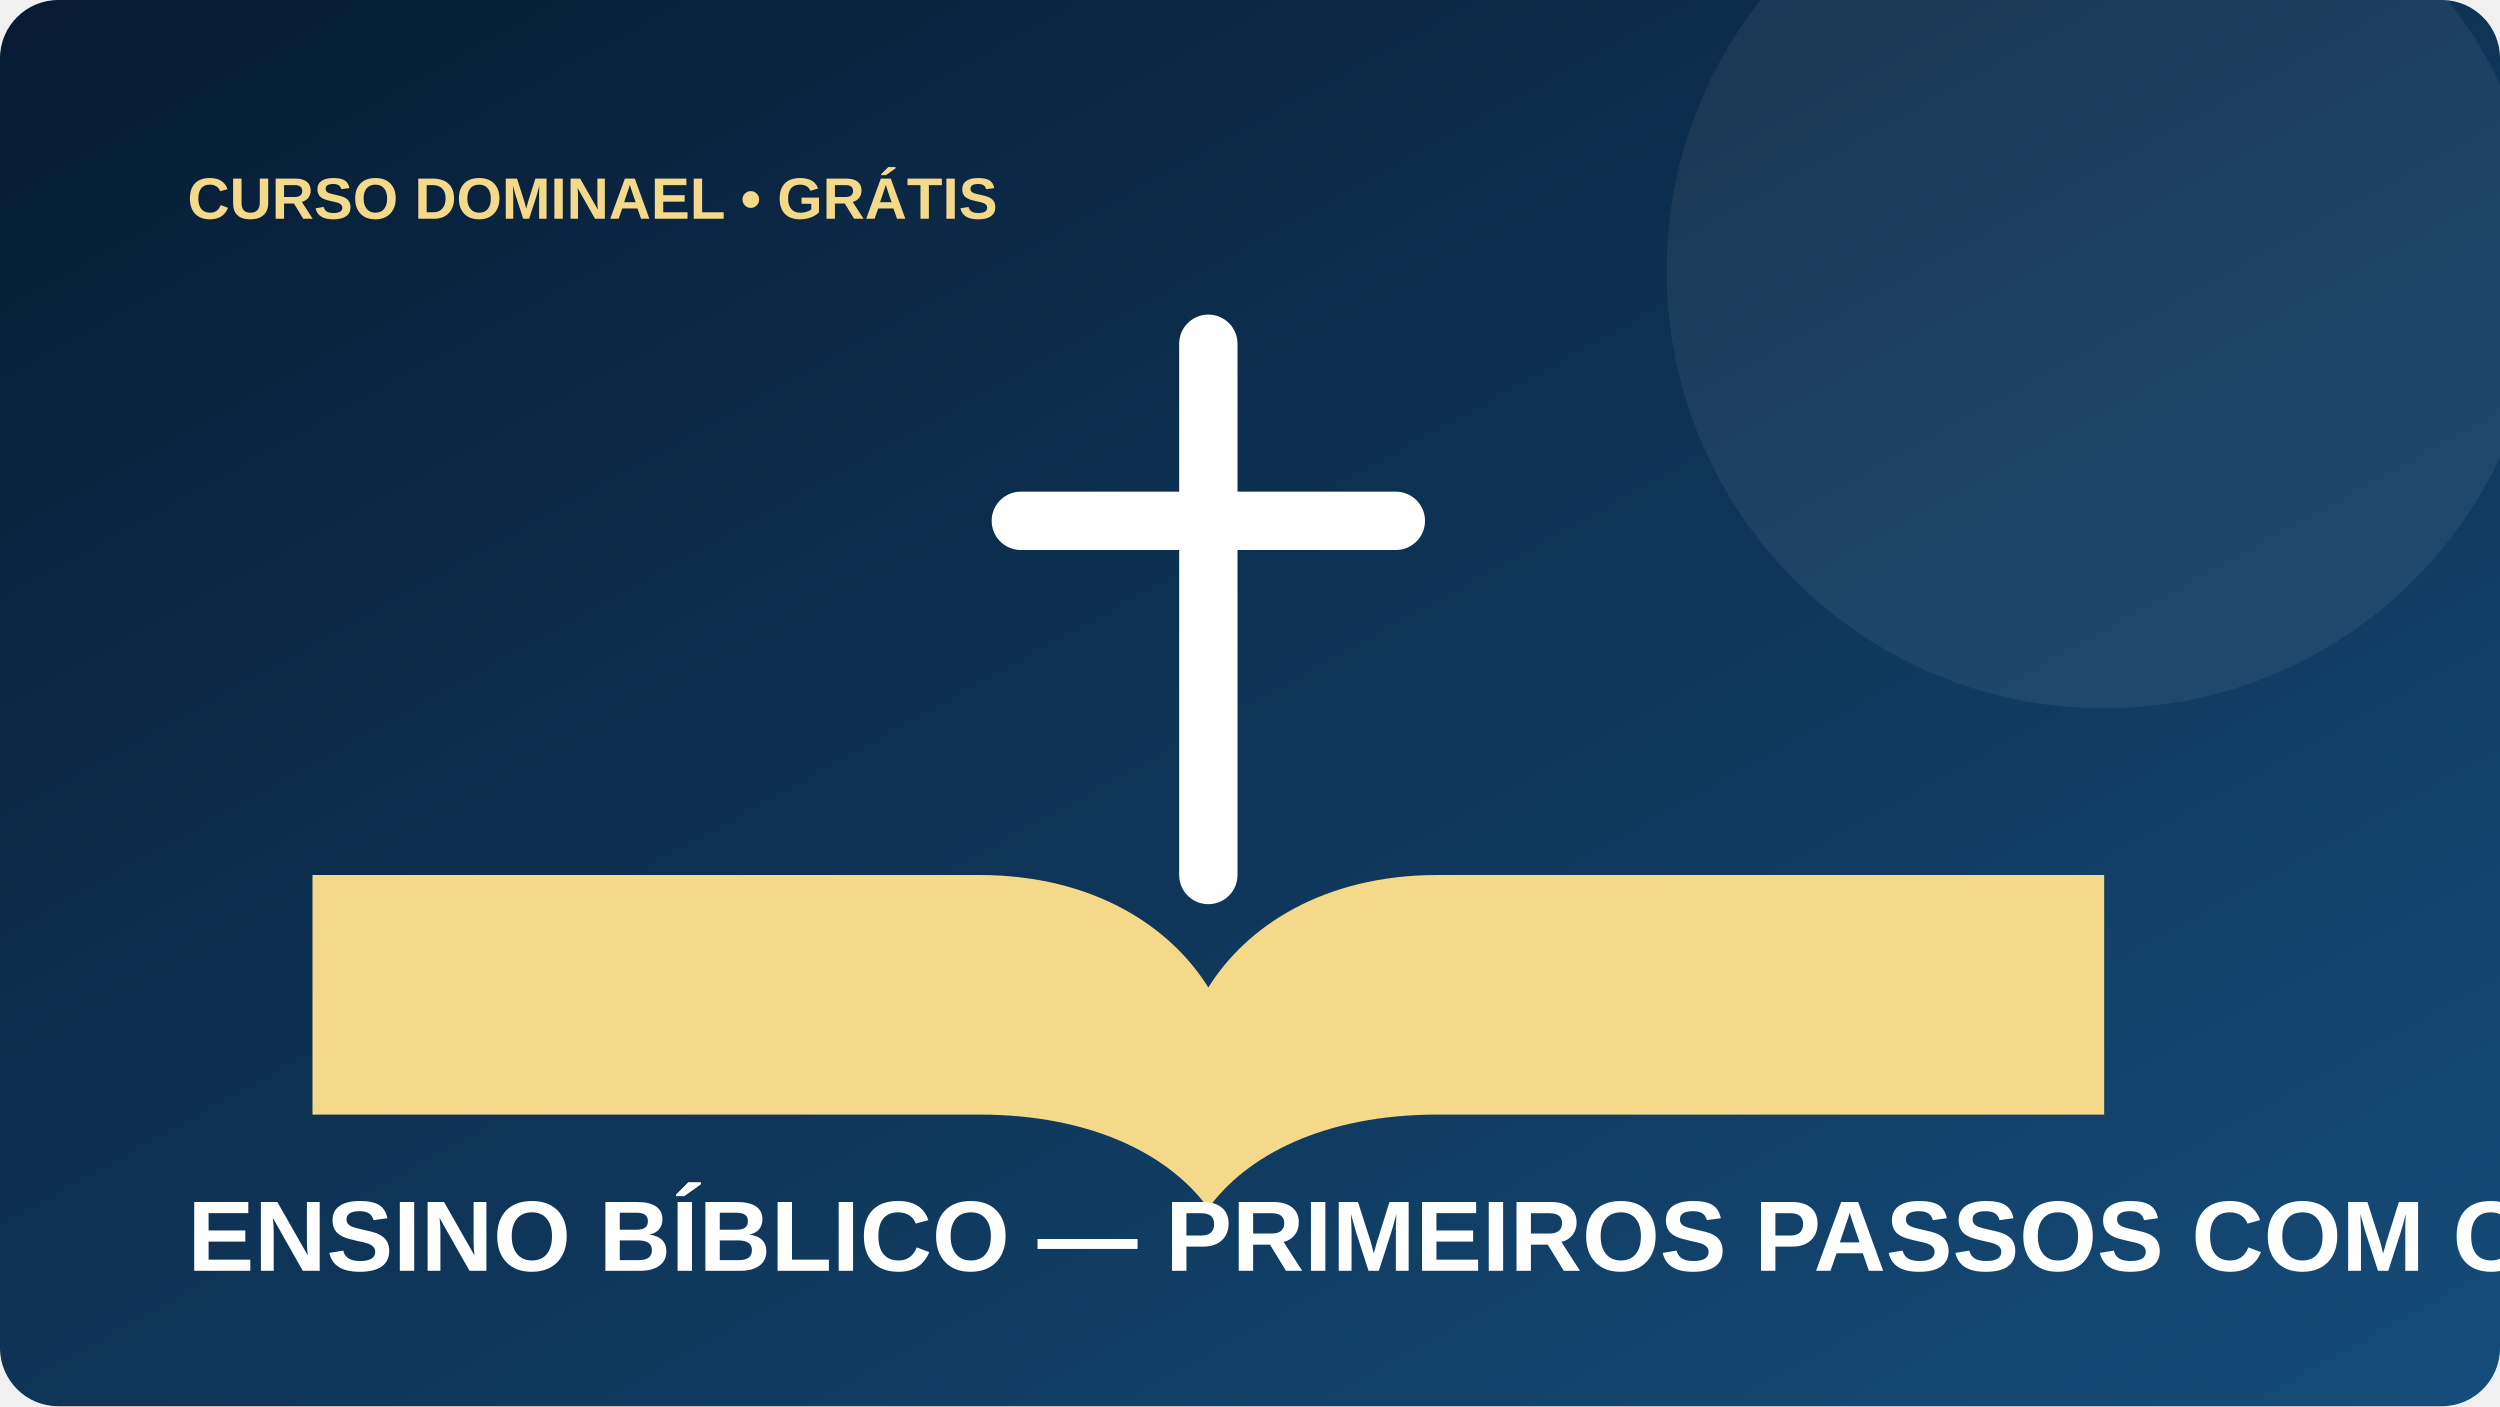
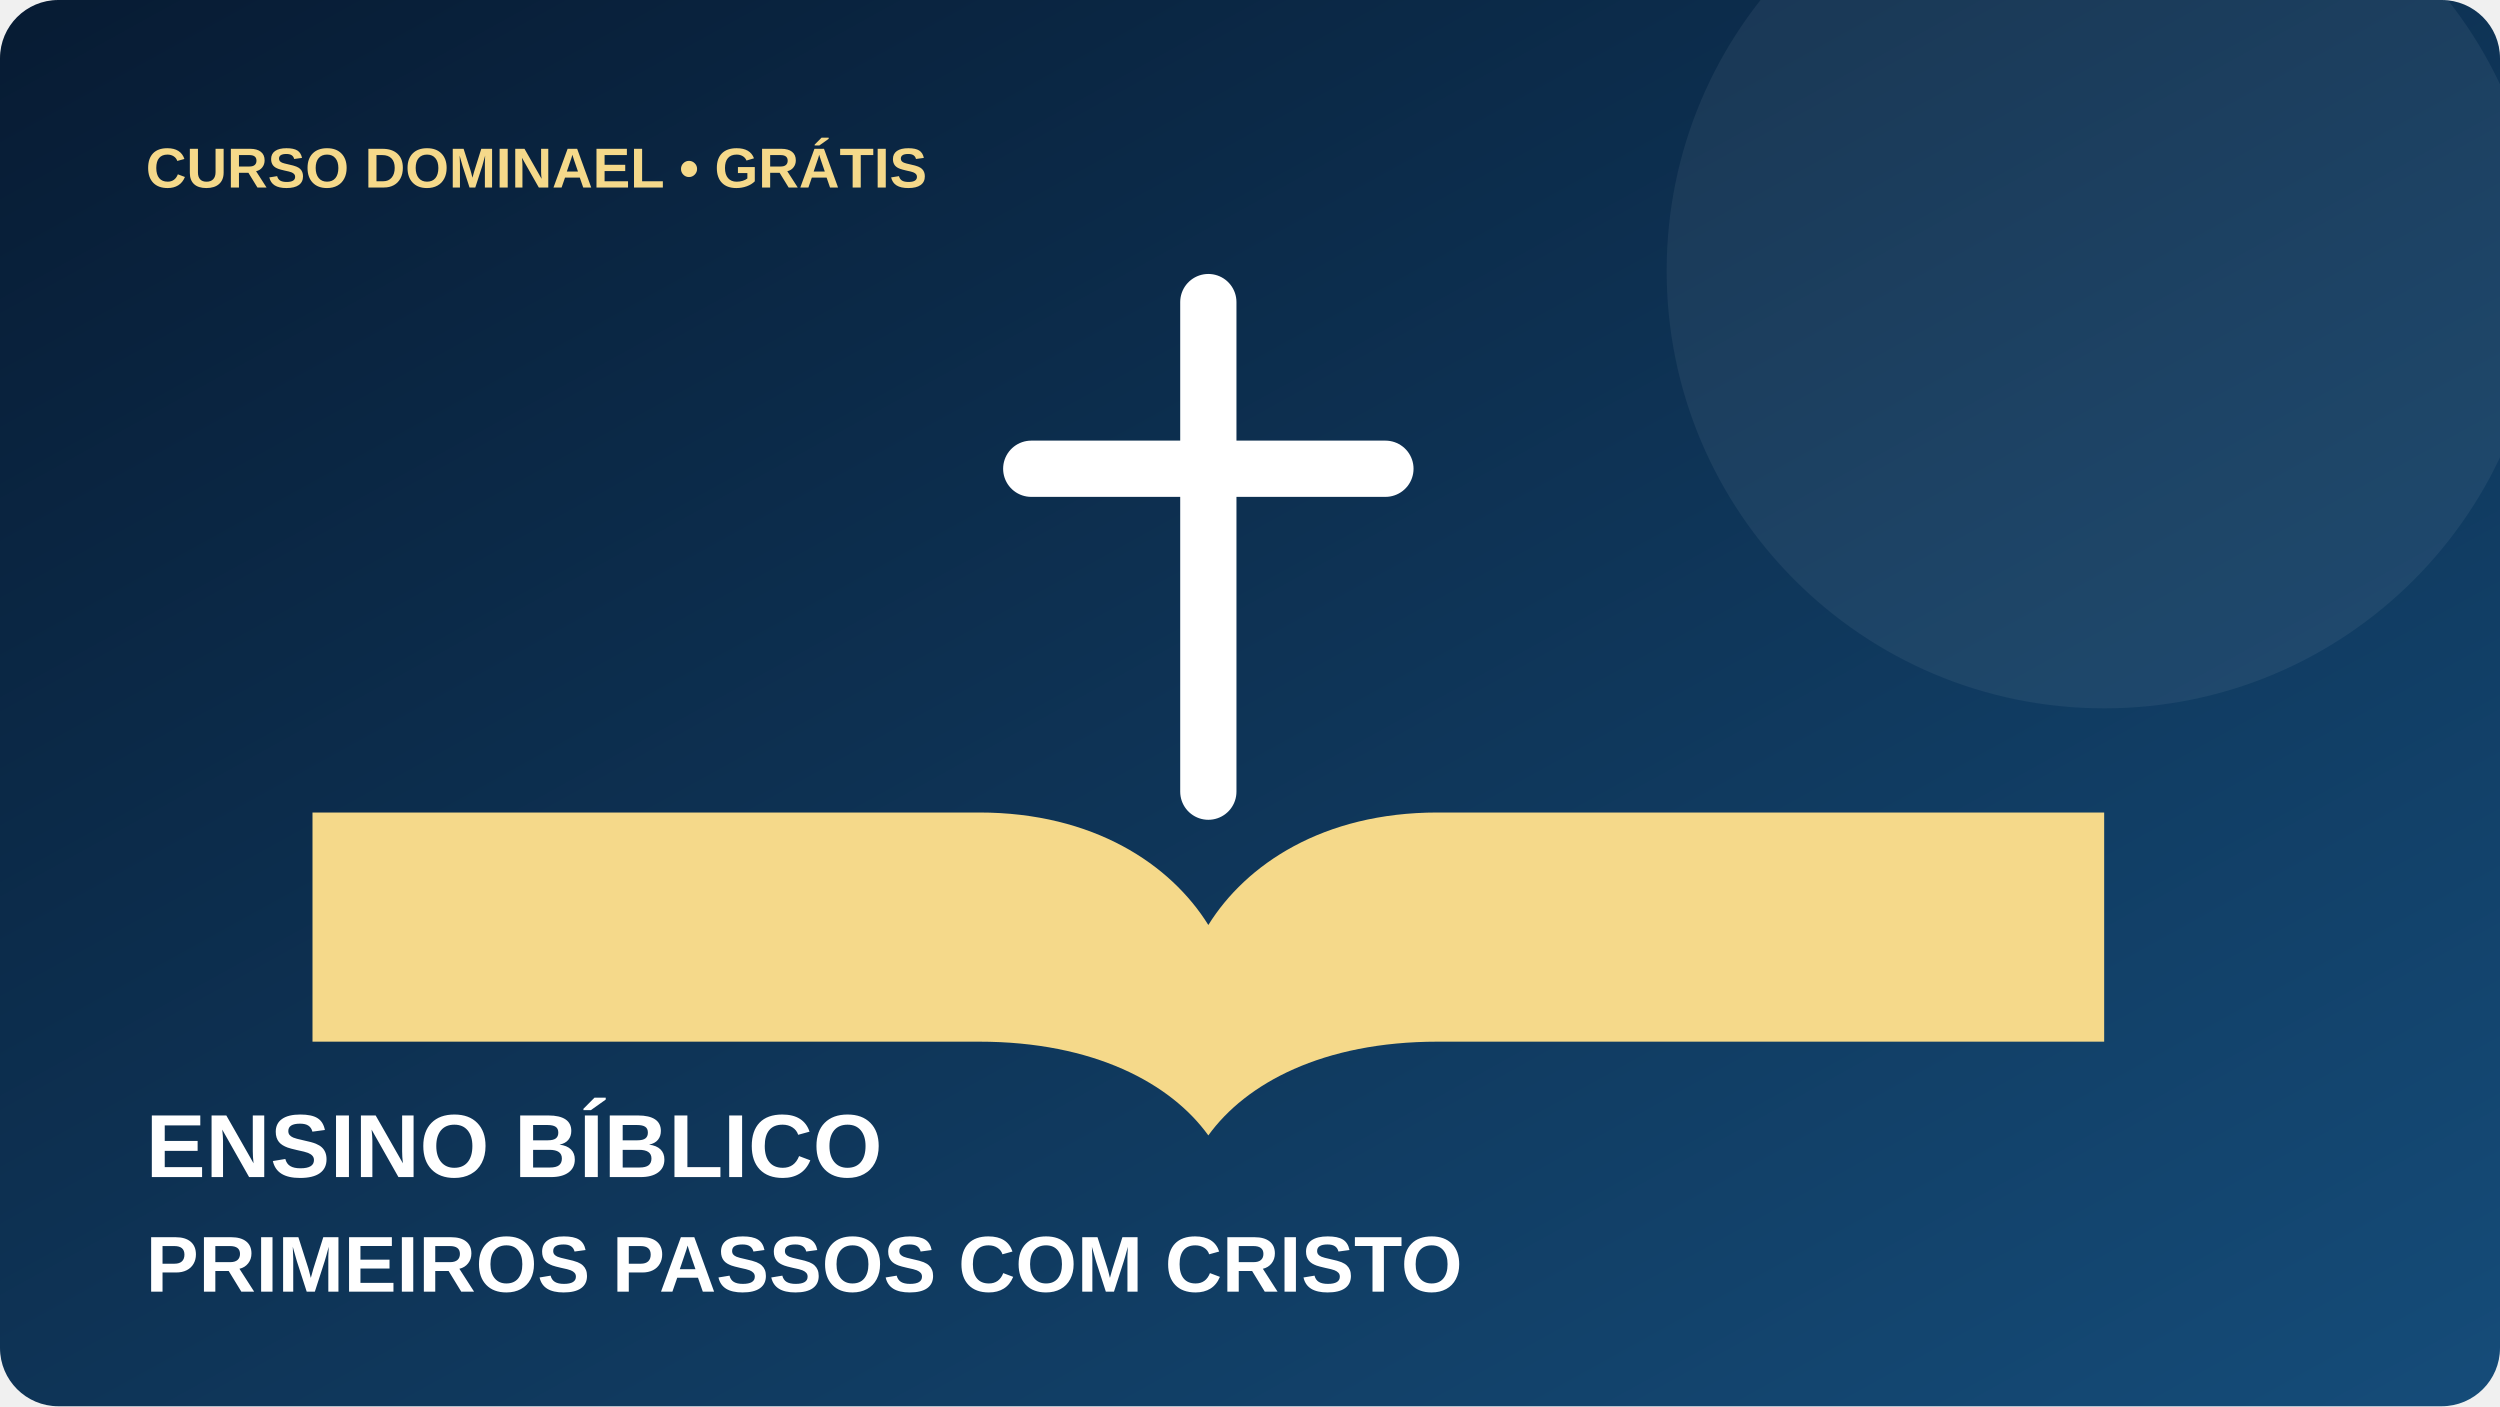
<svg xmlns="http://www.w3.org/2000/svg" width="1200" height="675" viewBox="0 0 1200 675">
  <defs>
    <linearGradient id="g" x2="1" y2="1">
      <stop stop-color="#071b33" />
      <stop offset="1" stop-color="#154c79" />
    </linearGradient>
  </defs>
  <rect width="1200" height="675" rx="28" fill="url(#g)" />
  <circle cx="1010" cy="130" r="210" fill="#fff" opacity=".06" />
-   <path d="M150 420h320c55 0 92 25 110 54 18-29 55-54 110-54h320v115H690c-55 0-92 20-110 45-18-25-55-45-110-45H150z" fill="#f5d98a" />
-   <path d="M580 165v255M490 250h180" stroke="#fff" stroke-width="28" stroke-linecap="round" />
-   <text x="90" y="105" fill="#f5d98a" font-family="Arial" font-size="28" font-weight="700">CURSO DOMINAEL • GRÁTIS</text>
-   <text x="90" y="610" fill="#fff" font-family="Arial" font-size="48" font-weight="800">ENSINO BÍBLICO — PRIMEIROS PASSOS COM CRISTO</text>
+   <path d="M150 390h320c55 0 92 25 110 54 18-29 55-54 110-54h320v110H690c-55 0-92 20-110 45-18-25-55-45-110-45H150z" fill="#f5d98a" />
+   <path d="M580 145v235M495 225h170" stroke="#fff" stroke-width="27" stroke-linecap="round" />
+   <text x="70" y="90" fill="#f5d98a" font-family="Arial" font-size="27" font-weight="700">CURSO DOMINAEL • GRÁTIS</text>
+   <text x="70" y="565" fill="#fff" font-family="Arial" font-size="43" font-weight="800">ENSINO BÍBLICO</text>
+   <text x="70" y="620" fill="#fff" font-family="Arial" font-size="38" font-weight="700">PRIMEIROS PASSOS COM CRISTO</text>
</svg>
